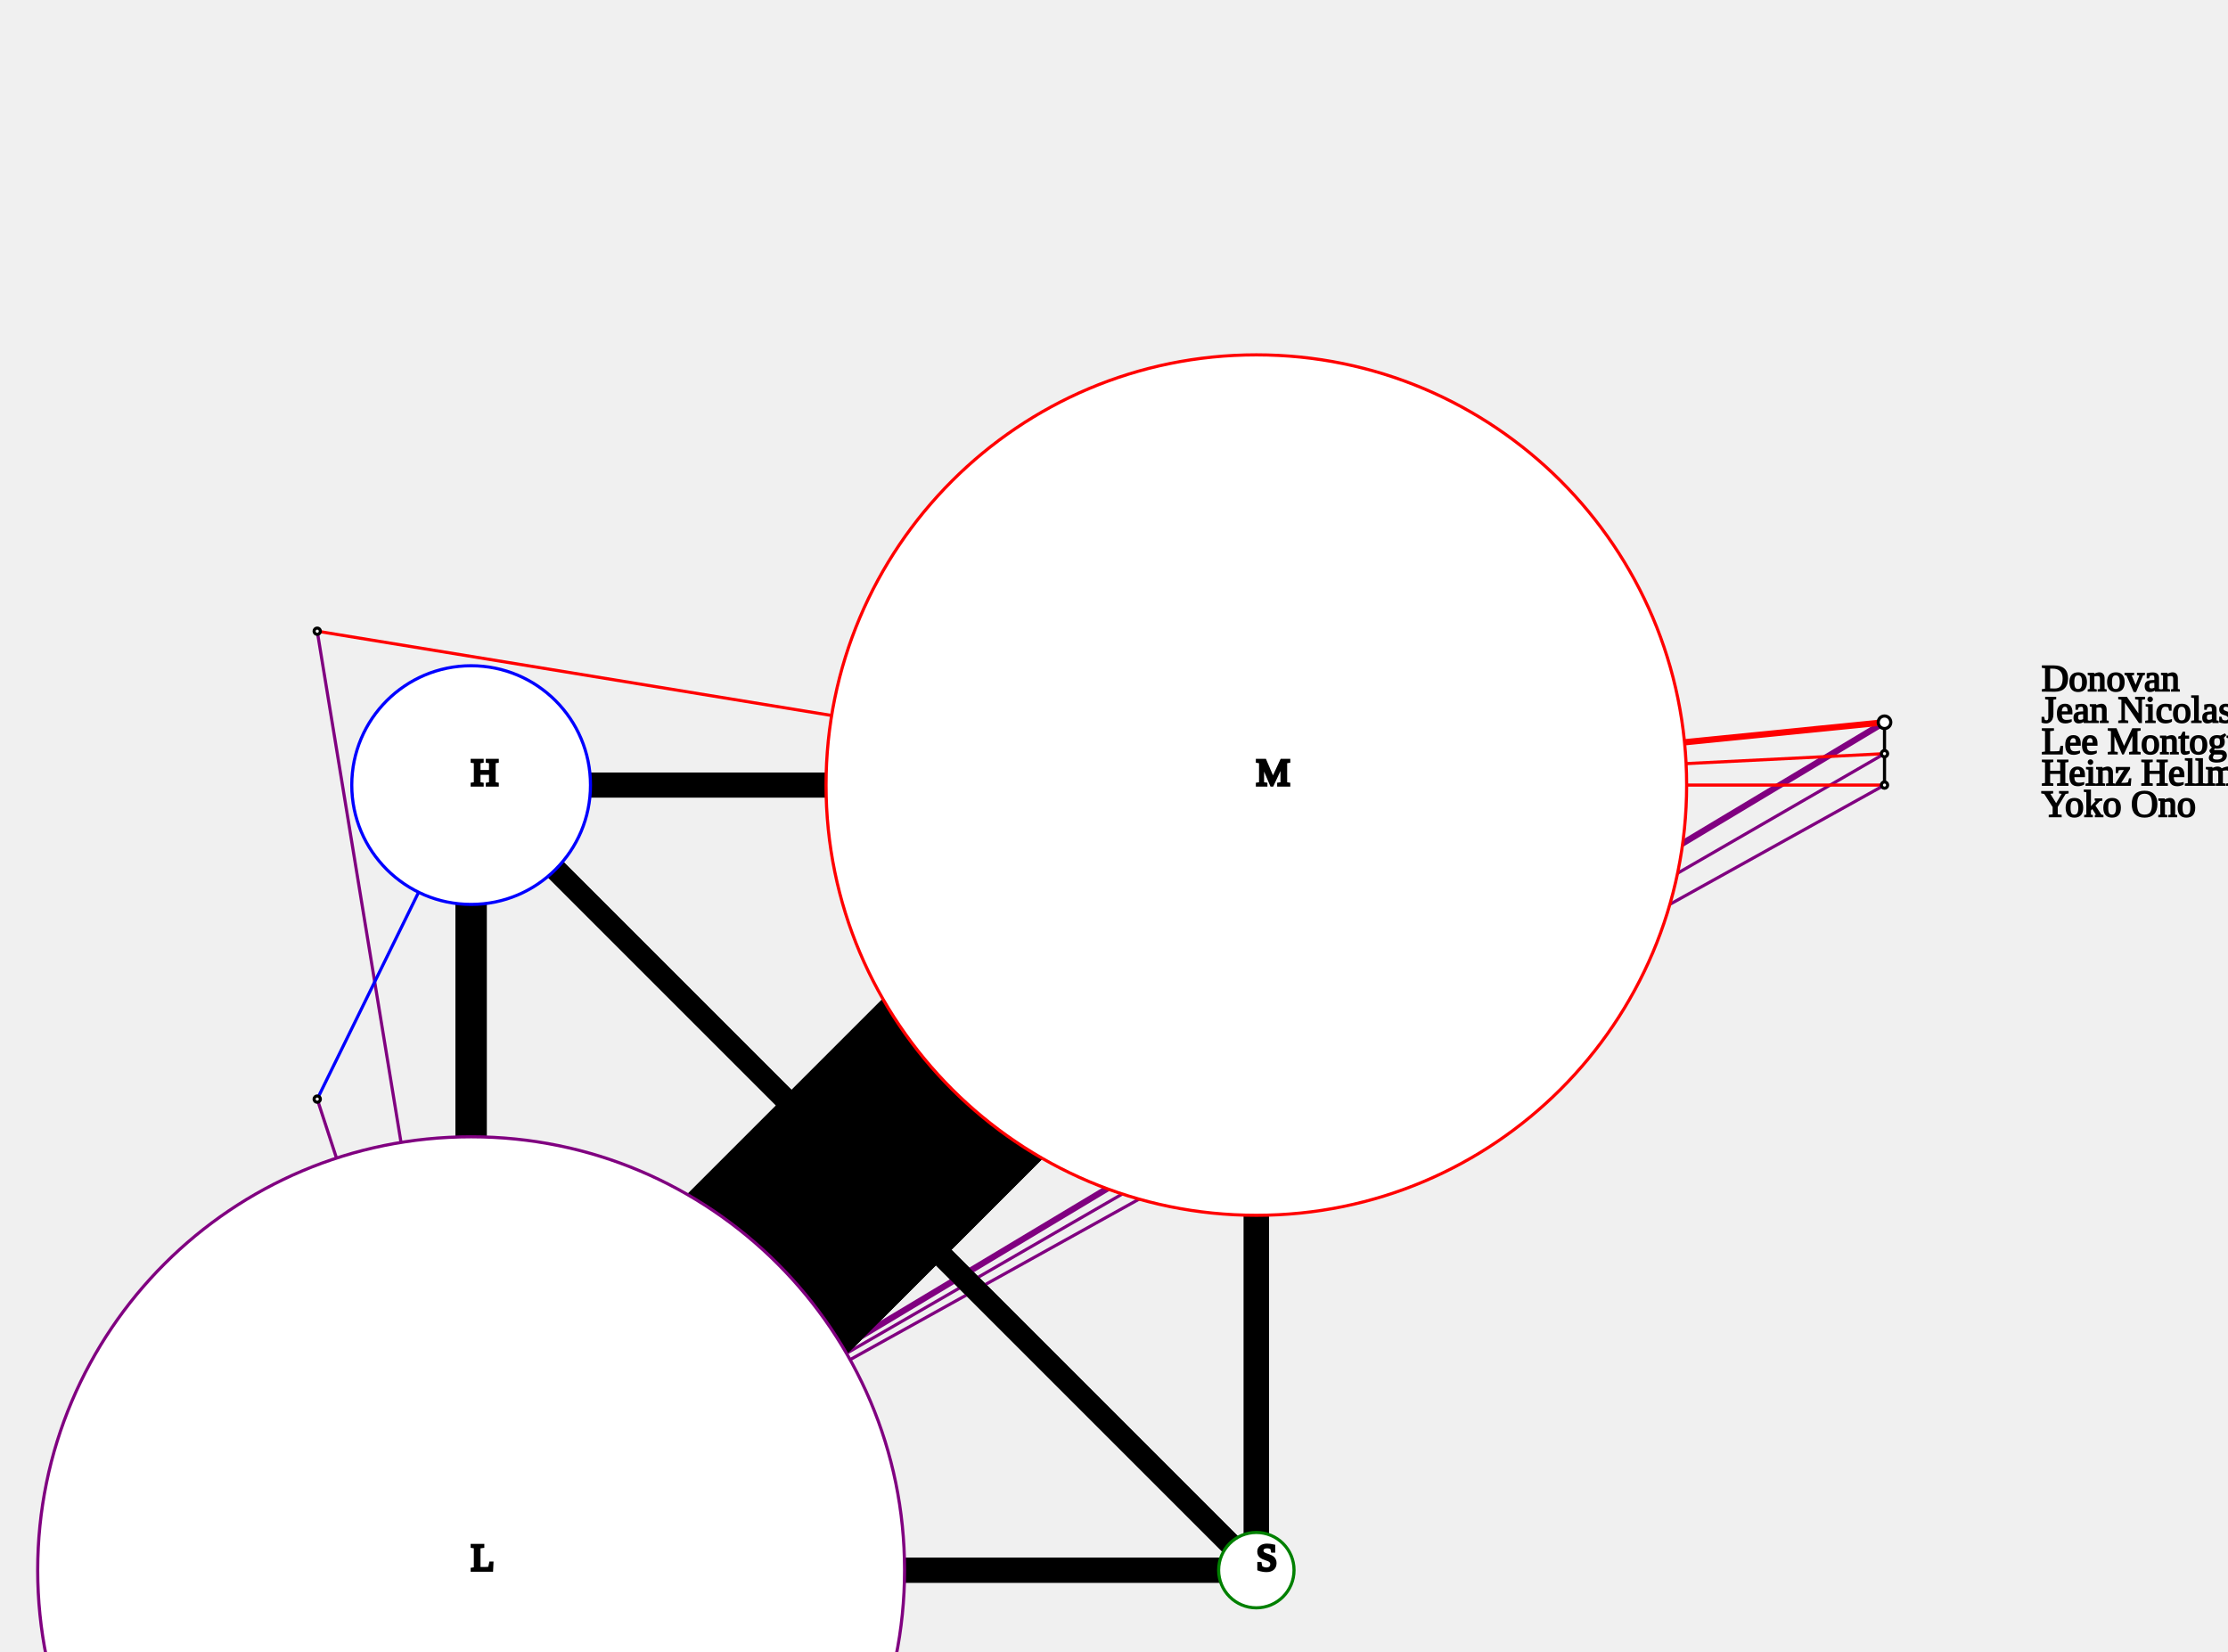
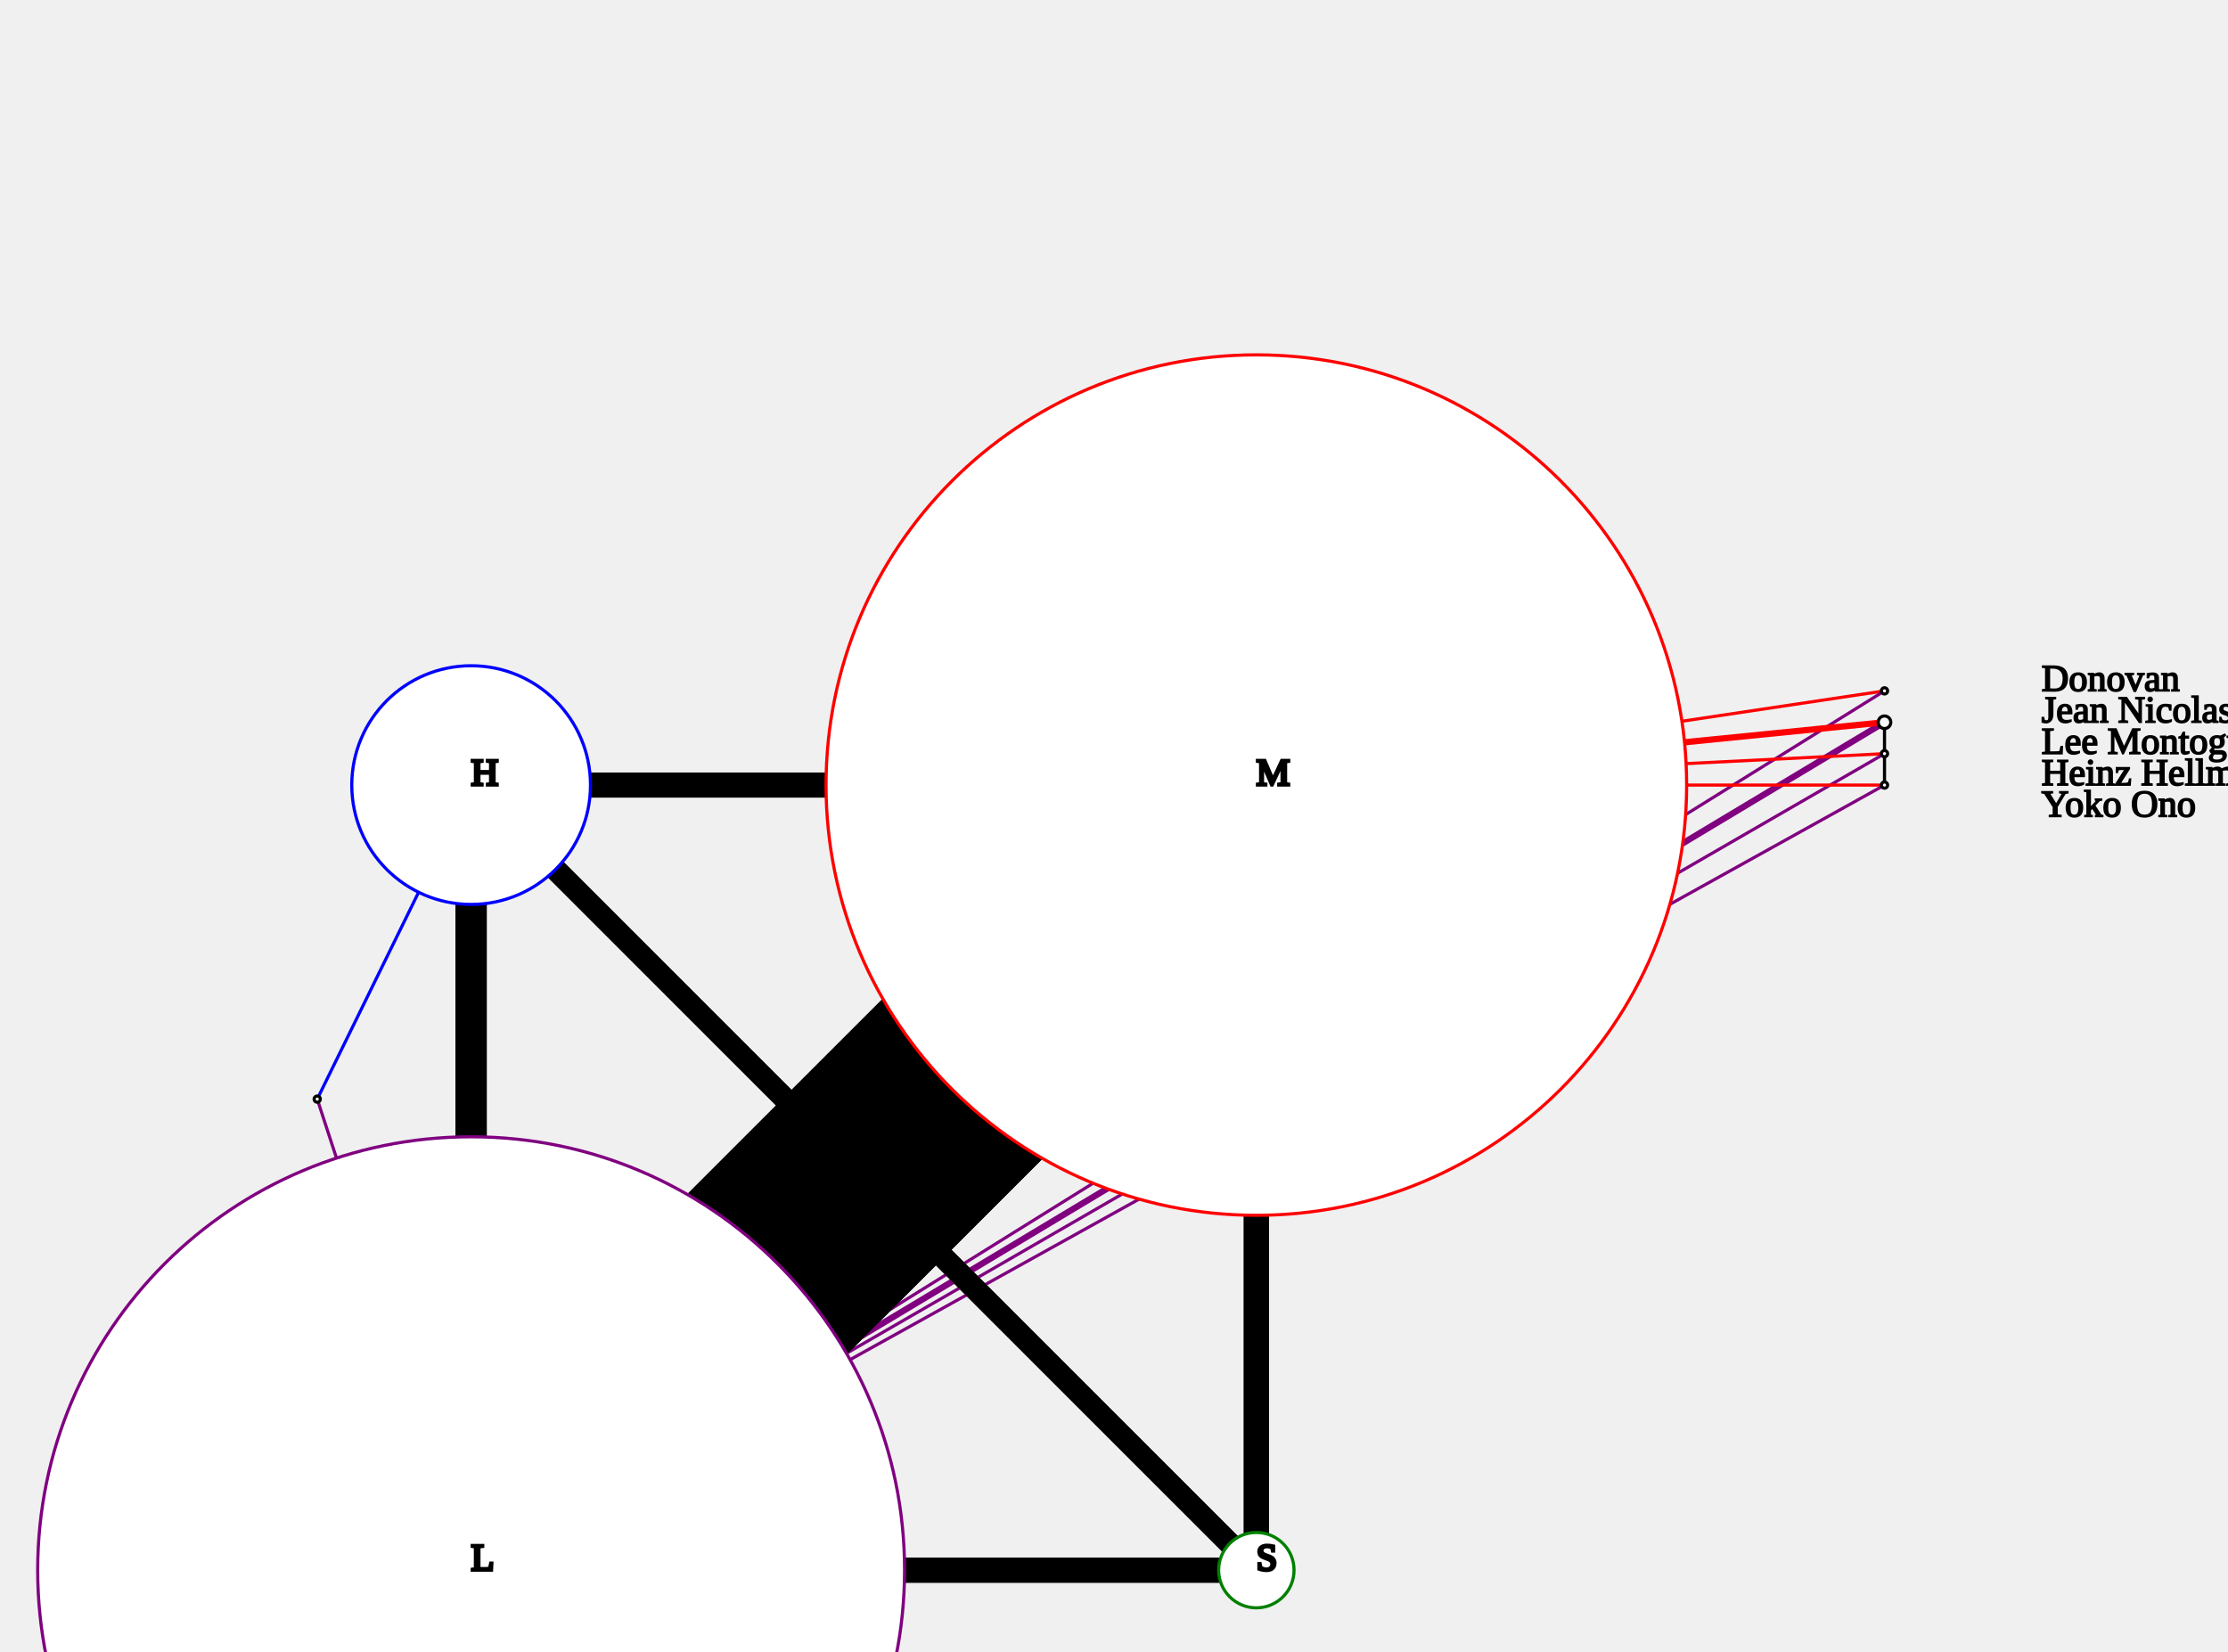
<svg xmlns="http://www.w3.org/2000/svg" width="100%" height="100%">
  <g alignment-baseline="baseline" transform="translate (100, 200)">
    <g>
      <line x1="50" y1="50" x2="300" y2="50" stroke="black" stroke-width="8" />
      <line x1="50" y1="50" x2="50" y2="300" stroke="black" stroke-width="10" />
      <line x1="50" y1="50" x2="300" y2="300" stroke="black" stroke-width="7" />
      <line x1="50" y1="300" x2="300" y2="50" stroke="black" stroke-width="72" />
      <line x1="50" y1="300" x2="300" y2="300" stroke="black" stroke-width="8" />
      <line x1="300" y1="50" x2="300" y2="300" stroke="black" stroke-width="8" />
-       <line x1="1" y1="1" x2="300" y2="50" stroke="red" stroke-width="1" />
-       <line x1="1" y1="1" x2="50" y2="300" stroke="purple" stroke-width="1" />
+       <line x1="500" y1="20" x2="300" y2="50" stroke="red" stroke-width="1" />
+       <line x1="500" y1="20" x2="50" y2="300" stroke="purple" stroke-width="1" />
      <line x1="500" y1="30" x2="50" y2="300" stroke="purple" stroke-width="2" />
      <line x1="500" y1="30" x2="300" y2="50" stroke="red" stroke-width="2" />
      <line x1="500" y1="30" x2="500" y2="40" stroke="black" stroke-width="0" />
      <line x1="500" y1="30" x2="500" y2="50" stroke="black" stroke-width="1" />
      <line x1="500" y1="40" x2="300" y2="50" stroke="red" stroke-width="1" />
      <line x1="500" y1="40" x2="50" y2="300" stroke="purple" stroke-width="1" />
      <line x1="500" y1="50" x2="300" y2="50" stroke="red" stroke-width="1" />
      <line x1="500" y1="50" x2="50" y2="300" stroke="purple" stroke-width="1" />
      <line x1="1" y1="150" x2="50" y2="50" stroke="blue" stroke-width="1" />
      <line x1="1" y1="150" x2="50" y2="300" stroke="purple" stroke-width="1" />
      <line x1="50" y1="50" x2="300" y2="300" stroke="black" stroke-width="7" />
      <line x1="50" y1="300" x2="300" y2="50" stroke="black" stroke-width="72" />
      <line x1="50" y1="300" x2="300" y2="300" stroke="black" stroke-width="8" />
      <line x1="300" y1="50" x2="300" y2="300" stroke="black" stroke-width="8" />
      <circle cx="50" cy="50" r="38" stroke="blue" stroke-width="1" fill="white" />
      <circle cx="300" cy="300" r="12" stroke="green" stroke-width="1" fill="white" />
      <circle cx="300" cy="50" r="137" stroke="red" stroke-width="" fill="white" />
      <circle cx="50" cy="300" r="138" stroke="purple" stroke-width="1" fill="white" />
-       <circle cx="1" cy="1" r="1" stroke="Black" stroke-width="1" fill="white" />
+       <circle cx="500" cy="20" r="1" stroke="Black" stroke-width="1" fill="white" />
      <circle cx="500" cy="30" r="2" stroke="Black" stroke-width="1" fill="white" />
      <circle cx="500" cy="40" r="1" stroke="Black" stroke-width="1" fill="white" />
      <circle cx="500" cy="50" r="1" stroke="Black" stroke-width="1" fill="white" />
      <circle cx="1" cy="150" r="1" stroke="Black" stroke-width="1" fill="white" />
      <text x="50" y="50" stroke="black" stroke-width="1">H</text>
      <text x="50" y="300" stroke="black" stroke-width="1">L</text>
      <text x="300" y="50" stroke="black" stroke-width="1">M</text>
      <text x="300" y="300" stroke="black" stroke-width="1">S</text>
      <text x="550" y="20" stroke="black" stroke-width="0.5">Donovan</text>
      <text x="550" y="30" stroke="black" stroke-width="0.5">Jean Nicolas</text>
      <text x="550" y="40" stroke="black" stroke-width="0.5">Lee Montogue</text>
      <text x="550" y="50" stroke="black" stroke-width="0.5">Heinz Hellmer</text>
      <text x="550" y="60" stroke="black" stroke-width="0.5">Yoko Ono</text>
    </g>
  </g>
</svg>
